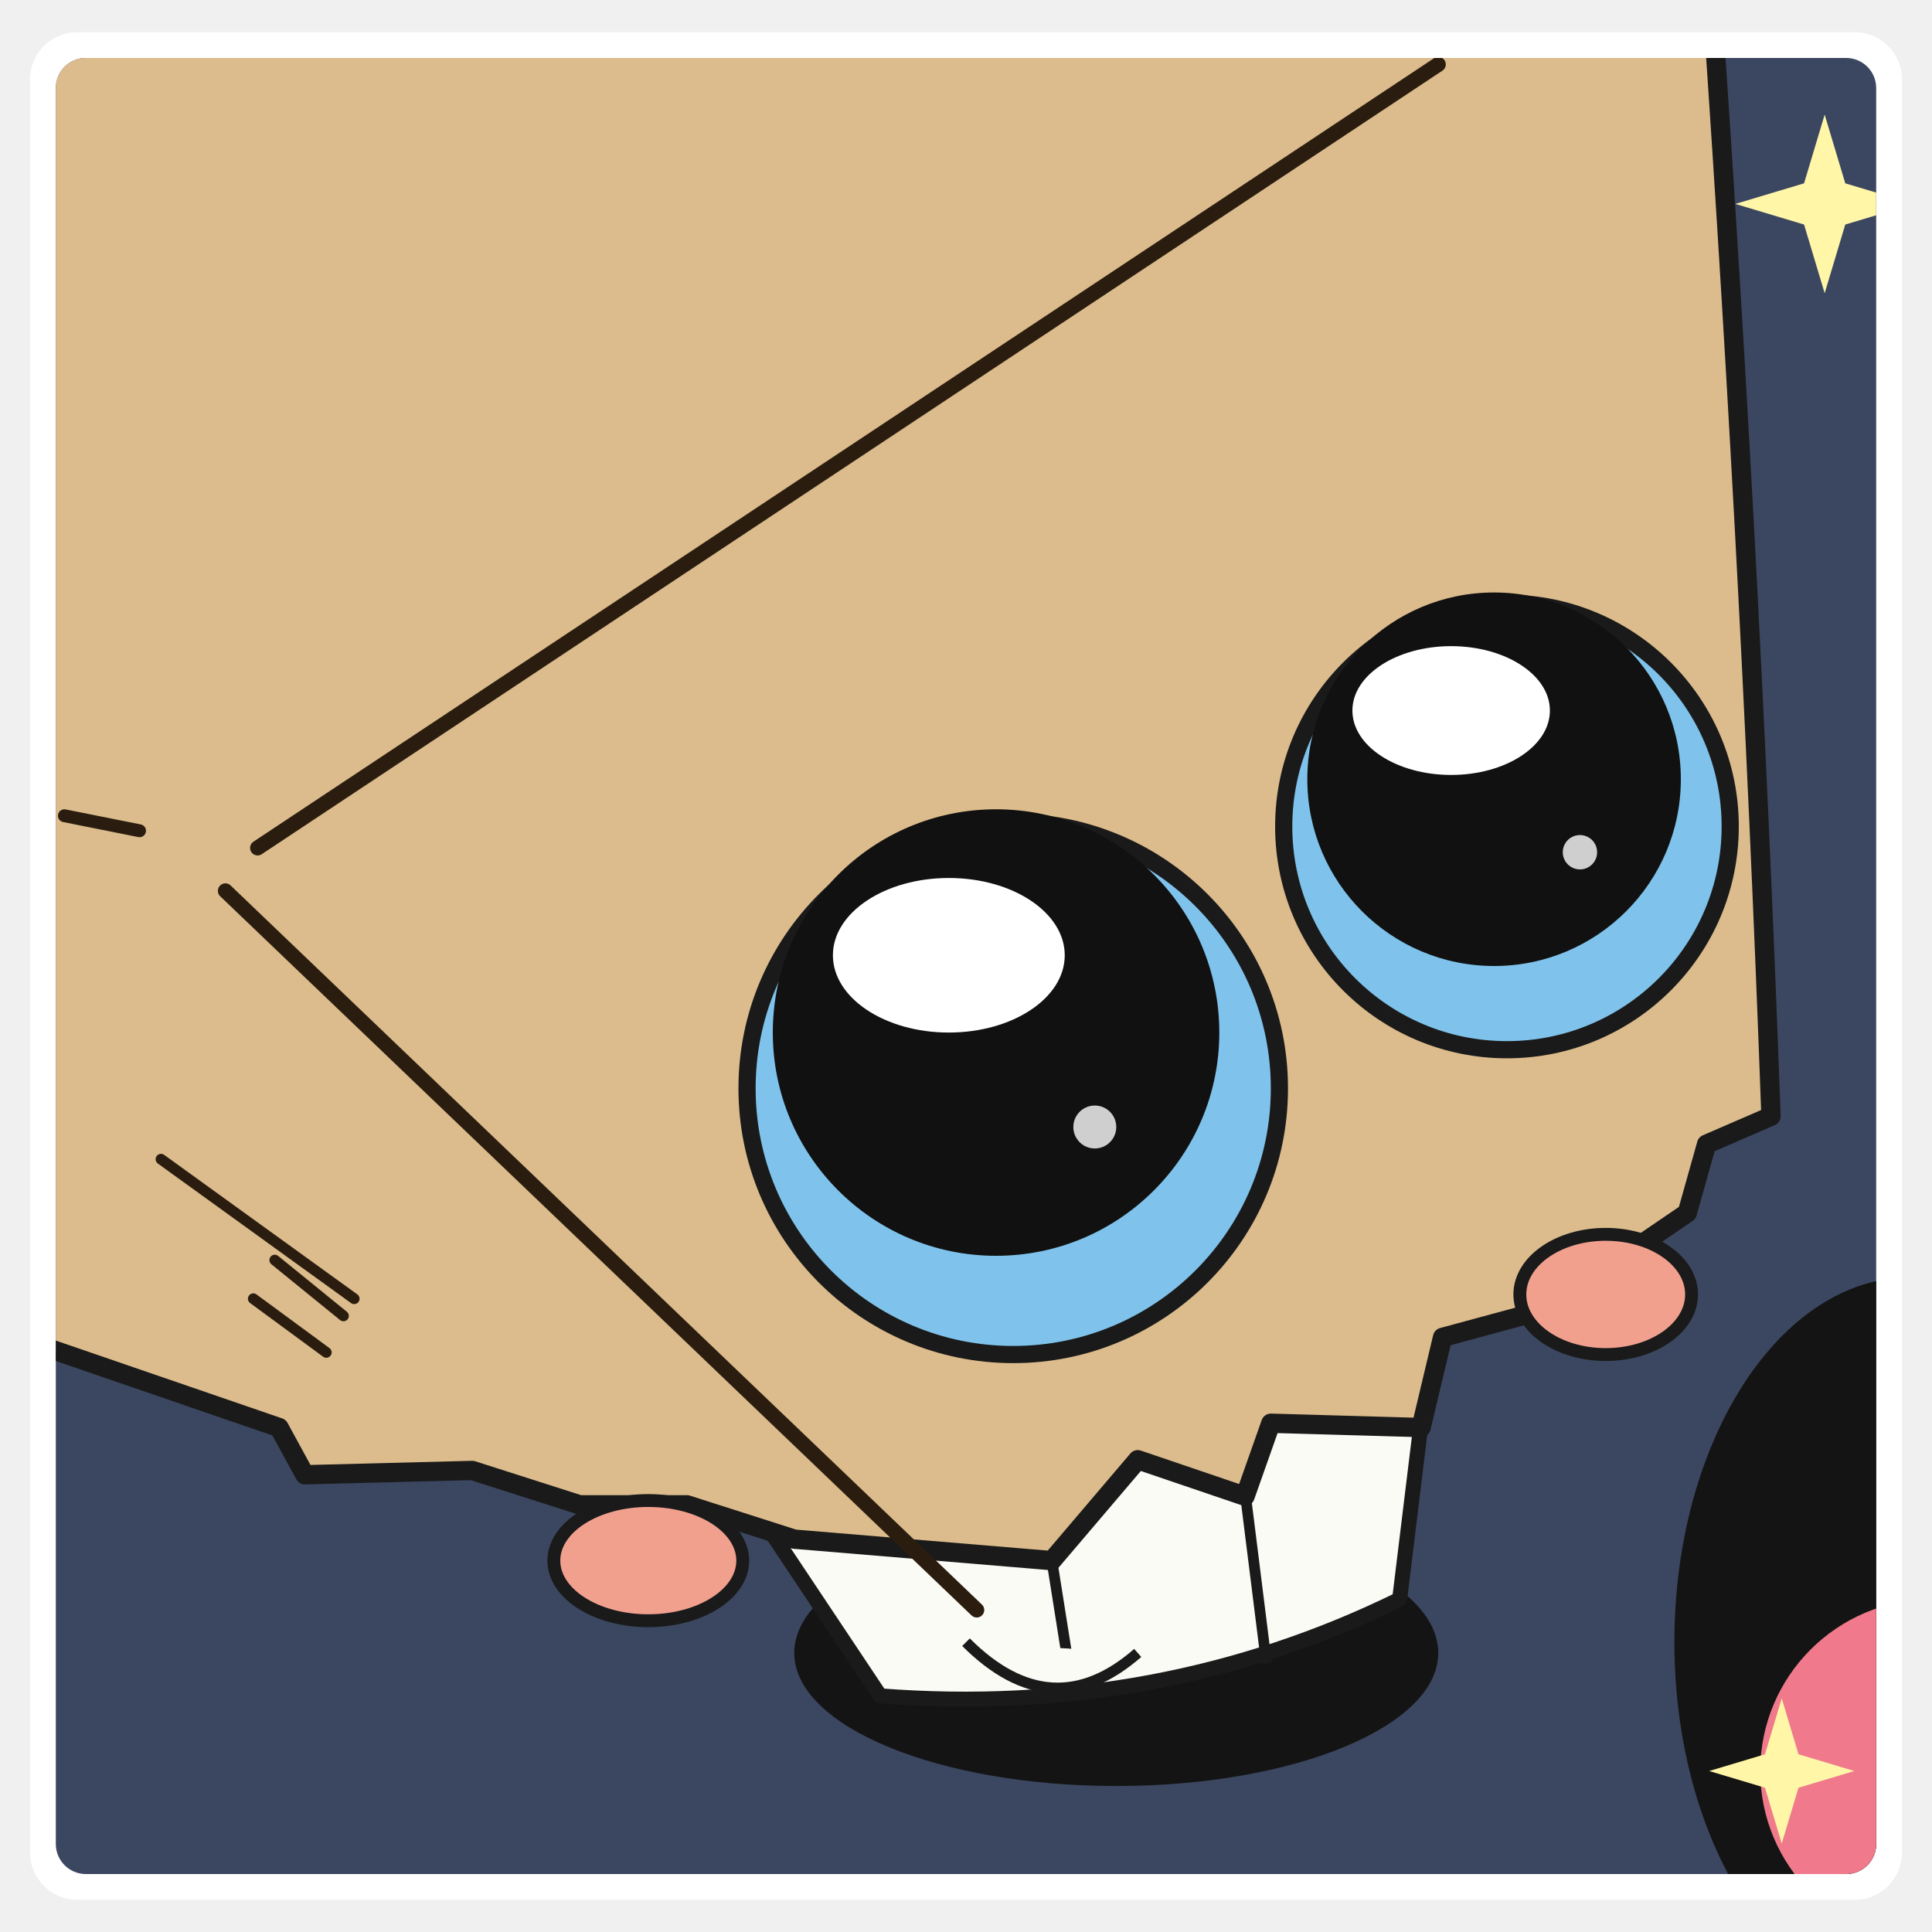
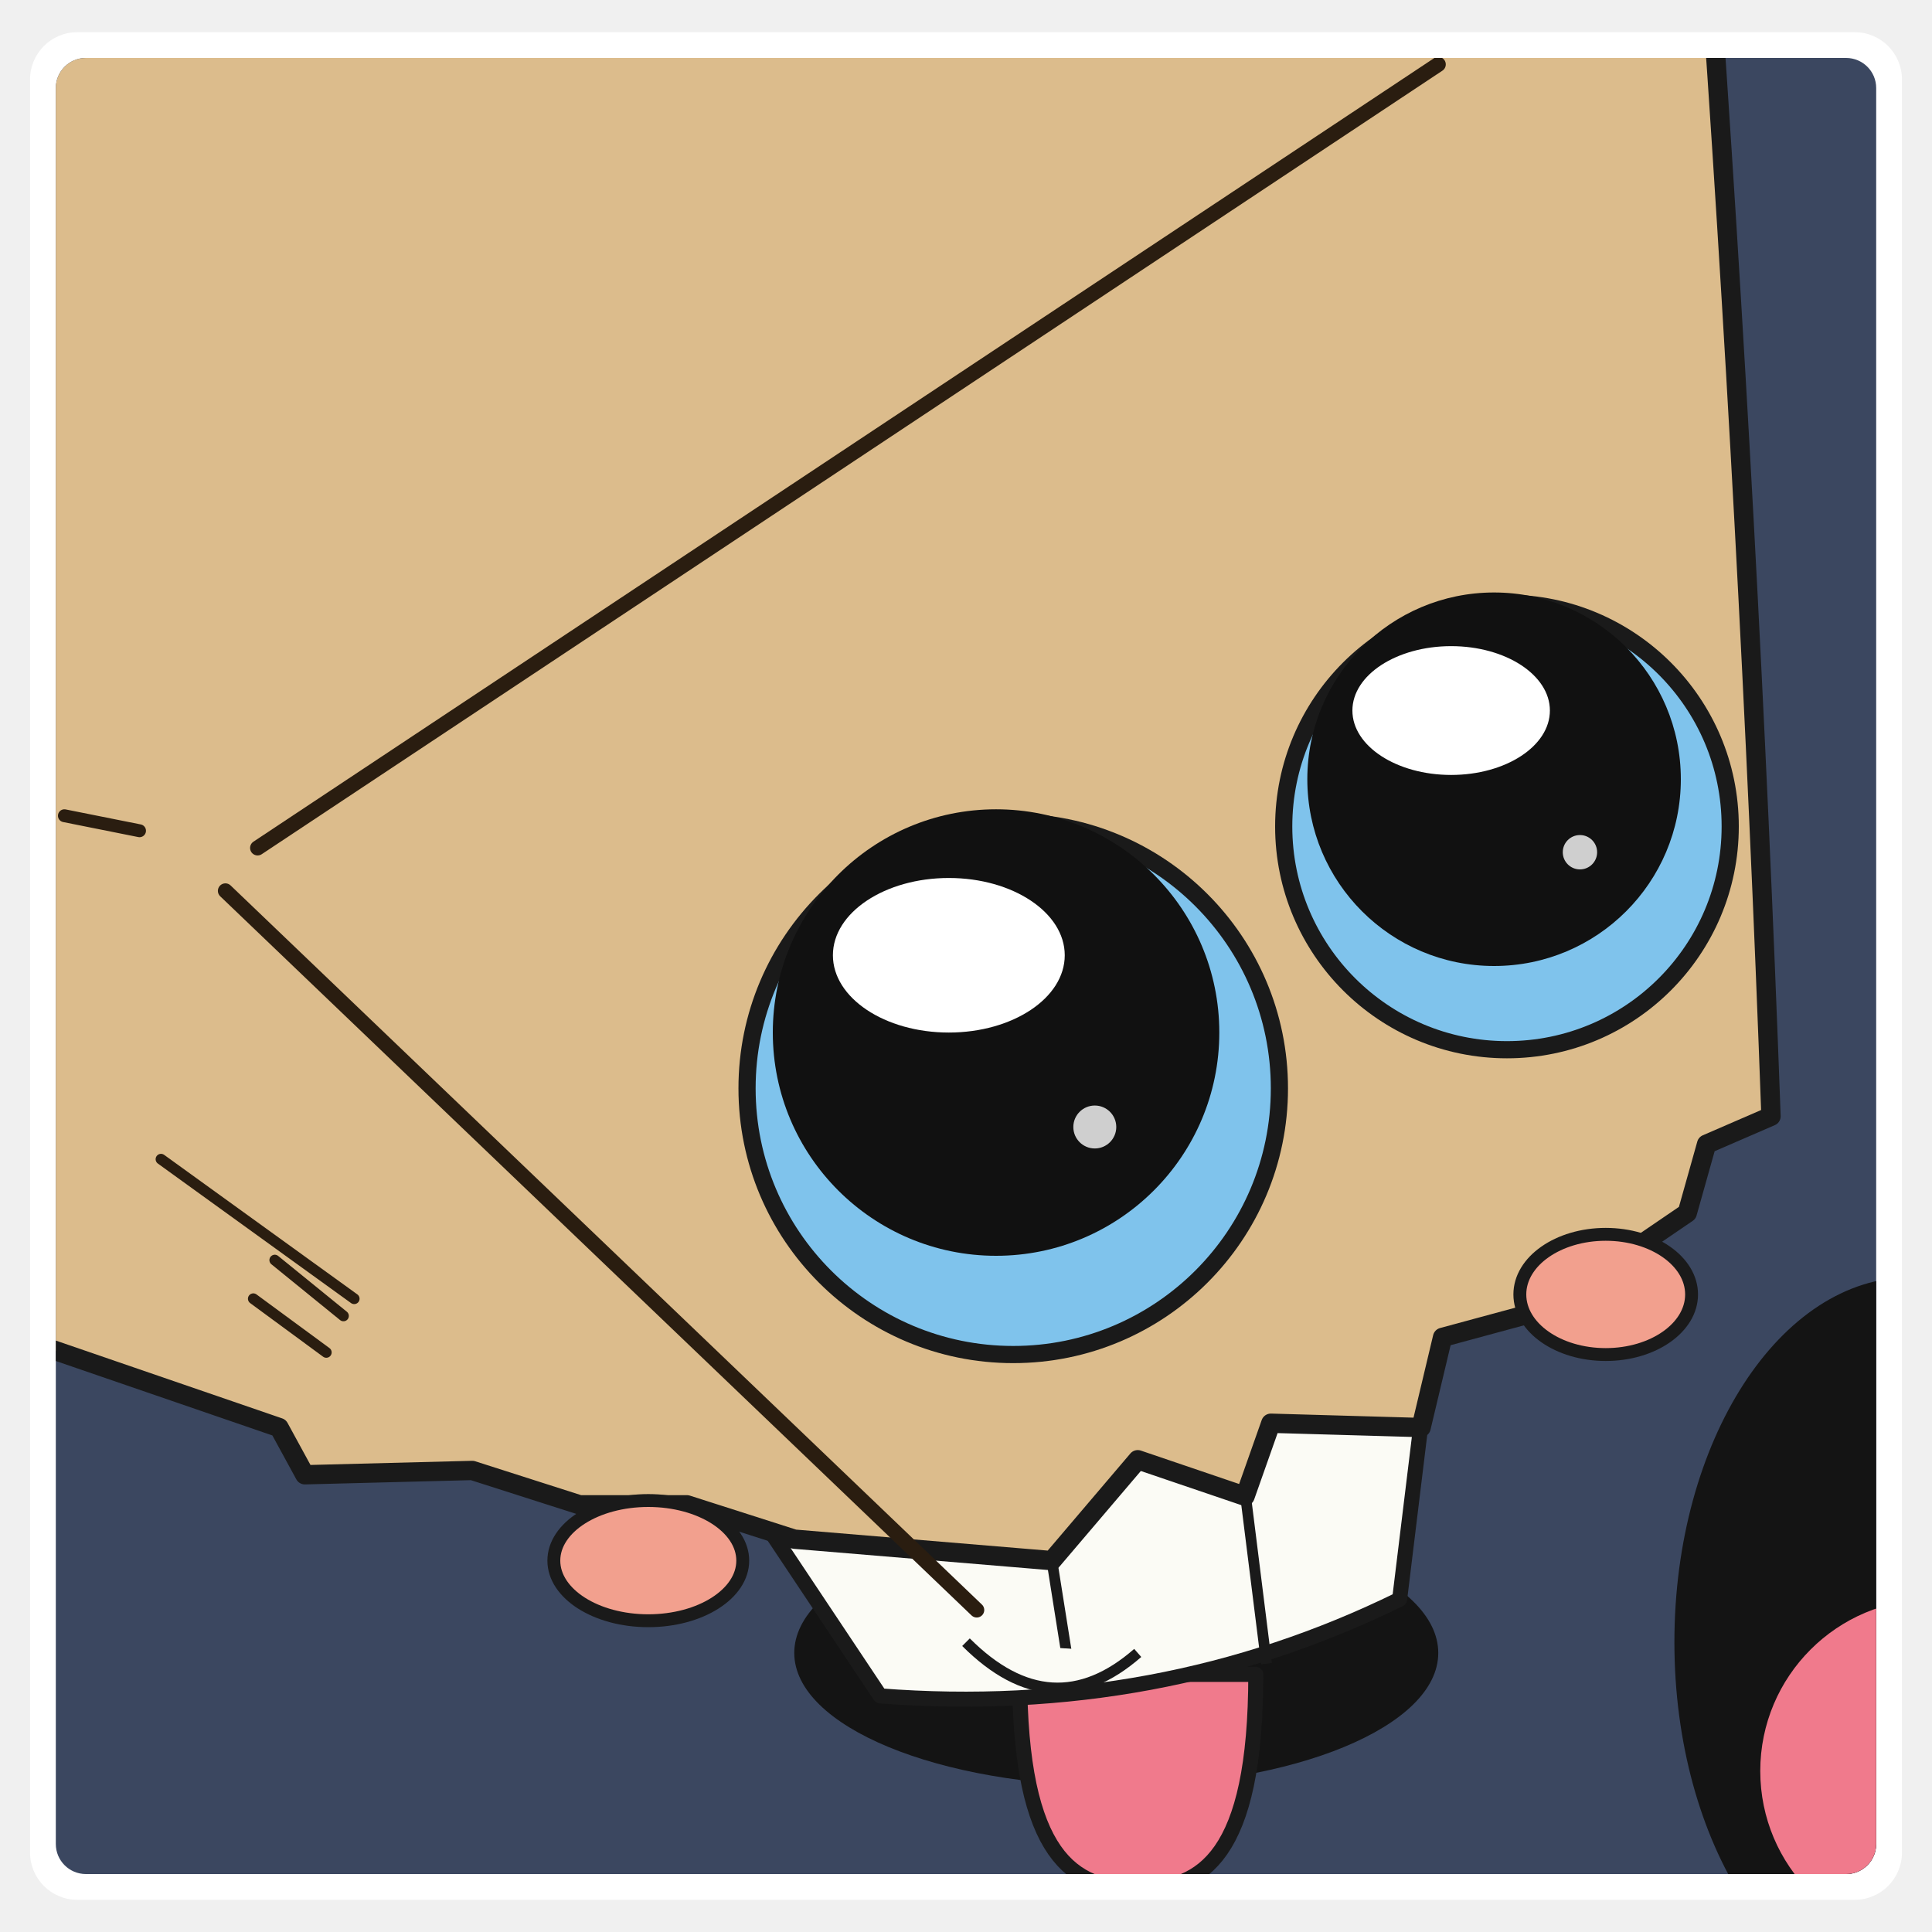
<svg xmlns="http://www.w3.org/2000/svg" viewBox="110 135 900 900" width="360" height="360">
  <style>
-     .todo { animation: mecer 2.4s ease-in-out infinite; transform-origin: 560px 600px; }
-     .ojo { animation: parpadear 2.4s ease-in-out infinite; transform-box: fill-box; transform-origin: center; }
-     .brillo { animation: brillar 1.2s ease-in-out infinite; transform-box: fill-box; transform-origin: center; }
-     .dientes { animation: reir 0.6s ease-in-out infinite; }
-     .cachete { animation: latir 1.2s ease-in-out infinite; transform-box: fill-box; transform-origin: center; }
-     .corazon { opacity: 0; animation: subir 2.4s ease-out infinite; transform-box: fill-box; transform-origin: center; }
-     .c2 { animation-delay: .8s; } .c3 { animation-delay: 1.6s; }
-     .chispa { animation: chispear 1.6s ease-in-out infinite; transform-box: fill-box; transform-origin: center; }
-     .ch2 { animation-delay: .8s; }
-     @keyframes mecer { 0%,100% { transform: rotate(-3deg) translateY(0); } 50% { transform: rotate(3deg) translateY(-14px); } }
-     @keyframes parpadear { 0%,40%,48%,100% { transform: scaleY(1); } 44% { transform: scaleY(.08); } }
-     @keyframes brillar { 0%,100% { transform: scale(1); } 50% { transform: scale(1.18); } }
-     @keyframes reir { 0%,100% { transform: translateY(0); } 50% { transform: translateY(7px); } }
-     @keyframes latir { 0%,100% { transform: scale(1); } 50% { transform: scale(1.15); } }
-     @keyframes subir {
-       0% { opacity: 0; transform: translateY(40px) scale(.4); }
-       20% { opacity: 1; }
-       100% { opacity: 0; transform: translateY(-160px) scale(1.1) rotate(12deg); }
+     .ojo { animation: parpadear 3s ease-in-out infinite; transform-box: fill-box; transform-origin: center; }
+     .lengua { animation: lengua 3s ease-in-out infinite; transform-box: fill-box; transform-origin: 50% 0; }
+     @keyframes parpadear { 0%,20%,26%,100% { transform: scaleY(1); } 23% { transform: scaleY(.08); } }
+     @keyframes lengua {
+       0%,40% { transform: scaleY(0); }
+       52%,82% { transform: scaleY(1); }
+       62% { transform: scaleY(.9) rotate(-3deg); }
+       72% { transform: scaleY(1) rotate(3deg); }
+       94%,100% { transform: scaleY(0); }
    }
-     @keyframes chispear { 0%,100% { opacity: .2; transform: scale(.5) rotate(0); } 50% { opacity: 1; transform: scale(1.1) rotate(45deg); } }
  </style>
  <defs>
    <clipPath id="marco">
      <rect x="136" y="162" width="848" height="846" rx="14" />
    </clipPath>
  </defs>
  <rect x="124" y="150" width="872" height="870" rx="22" fill="#fff" />
  <g clip-path="url(#marco)">
    <rect x="130" y="150" width="870" height="870" fill="#3b4760" />
    <ellipse cx="1000" cy="900" rx="110" ry="170" fill="#141414" />
    <ellipse cx="1010" cy="960" rx="80" ry="80" fill="#f07a8c" />
-     <g class="todo">
+     <g>
      <ellipse cx="630" cy="905" rx="150" ry="62" fill="#141414" />
-       <g class="dientes">
+       <path class="lengua" d="M585,915 C585,1000 610,1015 640,1015 C670,1015 695,1000 695,915 Z" fill="#f07a8c" stroke="#1a1a1a" stroke-width="7" stroke-linejoin="round" />
+       <g>
        <path d="M470,850 L600,862 L640,812 L690,830 L702,796 L772,798 L762,880 Q650,935 520,925 Z" fill="#fbfbf5" stroke="#1a1a1a" stroke-width="7" stroke-linejoin="round" />
        <path d="M600,862 L610,925 M690,830 L700,910" stroke="#1a1a1a" stroke-width="5" />
        <path d="M560,900 Q600,940 640,905" fill="#fbfbf5" stroke="#1a1a1a" stroke-width="5" />
      </g>
      <path d="M80,100 L905,100 Q925,380 935,655 L905,668 L896,700 L830,745 L782,758 L772,800 L702,798                L690,832 L640,815 L600,862 L480,852 L430,836 L380,836 L330,820 L252,822 L240,800 L80,745 Z" fill="#dcbc8c" stroke="#1a1a1a" stroke-width="9" stroke-linejoin="round" />
      <path d="M230,530 L780,165 M215,550 L565,885" stroke="#2a1d10" stroke-width="7" stroke-linecap="round" fill="none" />
      <path d="M140,515 L175,522" stroke="#2a1d10" stroke-width="6" stroke-linecap="round" />
      <path d="M185,675 L275,740 M228,740 L262,765 M238,722 L270,748" stroke="#2a1d10" stroke-width="5" stroke-linecap="round" />
-       <ellipse class="cachete" cx="412" cy="862" rx="44" ry="28" fill="#f2a08e" stroke="#1a1a1a" stroke-width="6" />
-       <ellipse class="cachete" cx="858" cy="738" rx="40" ry="28" fill="#f2a08e" stroke="#1a1a1a" stroke-width="6" />
+       <ellipse cx="412" cy="862" rx="44" ry="28" fill="#f2a08e" stroke="#1a1a1a" stroke-width="6" />
+       <ellipse cx="858" cy="738" rx="40" ry="28" fill="#f2a08e" stroke="#1a1a1a" stroke-width="6" />
      <g class="ojo">
        <circle cx="582" cy="642" r="124" fill="#7fc3ec" stroke="#1a1a1a" stroke-width="8" />
        <circle cx="574" cy="616" r="104" fill="#111" />
-         <ellipse class="brillo" cx="552" cy="580" rx="54" ry="36" fill="#fff" />
+         <ellipse cx="552" cy="580" rx="54" ry="36" fill="#fff" />
        <circle cx="620" cy="660" r="10" fill="#fff" opacity=".8" />
      </g>
      <g class="ojo">
        <circle cx="812" cy="520" r="104" fill="#7fc3ec" stroke="#1a1a1a" stroke-width="8" />
        <circle cx="806" cy="498" r="87" fill="#111" />
-         <ellipse class="brillo" cx="786" cy="466" rx="46" ry="30" fill="#fff" />
+         <ellipse cx="786" cy="466" rx="46" ry="30" fill="#fff" />
        <circle cx="846" cy="532" r="8" fill="#fff" opacity=".8" />
      </g>
    </g>
-     <g transform="translate(300,360) scale(2.4)">
-       <path class="corazon" fill="#ff7aa8" stroke="#fff" stroke-width="3" d="M0,10 C-10,-4 -28,2 -20,18 L0,36 L20,18 C28,2 10,-4 0,10 Z" />
-     </g>
-     <g transform="translate(560,300) scale(1.8)">
-       <path class="corazon c2" fill="#ff9fc0" stroke="#fff" stroke-width="3" d="M0,10 C-10,-4 -28,2 -20,18 L0,36 L20,18 C28,2 10,-4 0,10 Z" />
-     </g>
-     <g transform="translate(250,700) scale(2)">
-       <path class="corazon c3" fill="#ff7aa8" stroke="#fff" stroke-width="3" d="M0,10 C-10,-4 -28,2 -20,18 L0,36 L20,18 C28,2 10,-4 0,10 Z" />
-     </g>
-     <g transform="translate(960,230) scale(1.6)">
-       <path class="chispa" fill="#fff6a8" d="M0,-26 L6,-6 L26,0 L6,6 L0,26 L-6,6 L-26,0 L-6,-6 Z" />
-     </g>
-     <g transform="translate(940,960) scale(1.3)">
-       <path class="chispa ch2" fill="#fff6a8" d="M0,-26 L6,-6 L26,0 L6,6 L0,26 L-6,6 L-26,0 L-6,-6 Z" />
-     </g>
  </g>
</svg>
